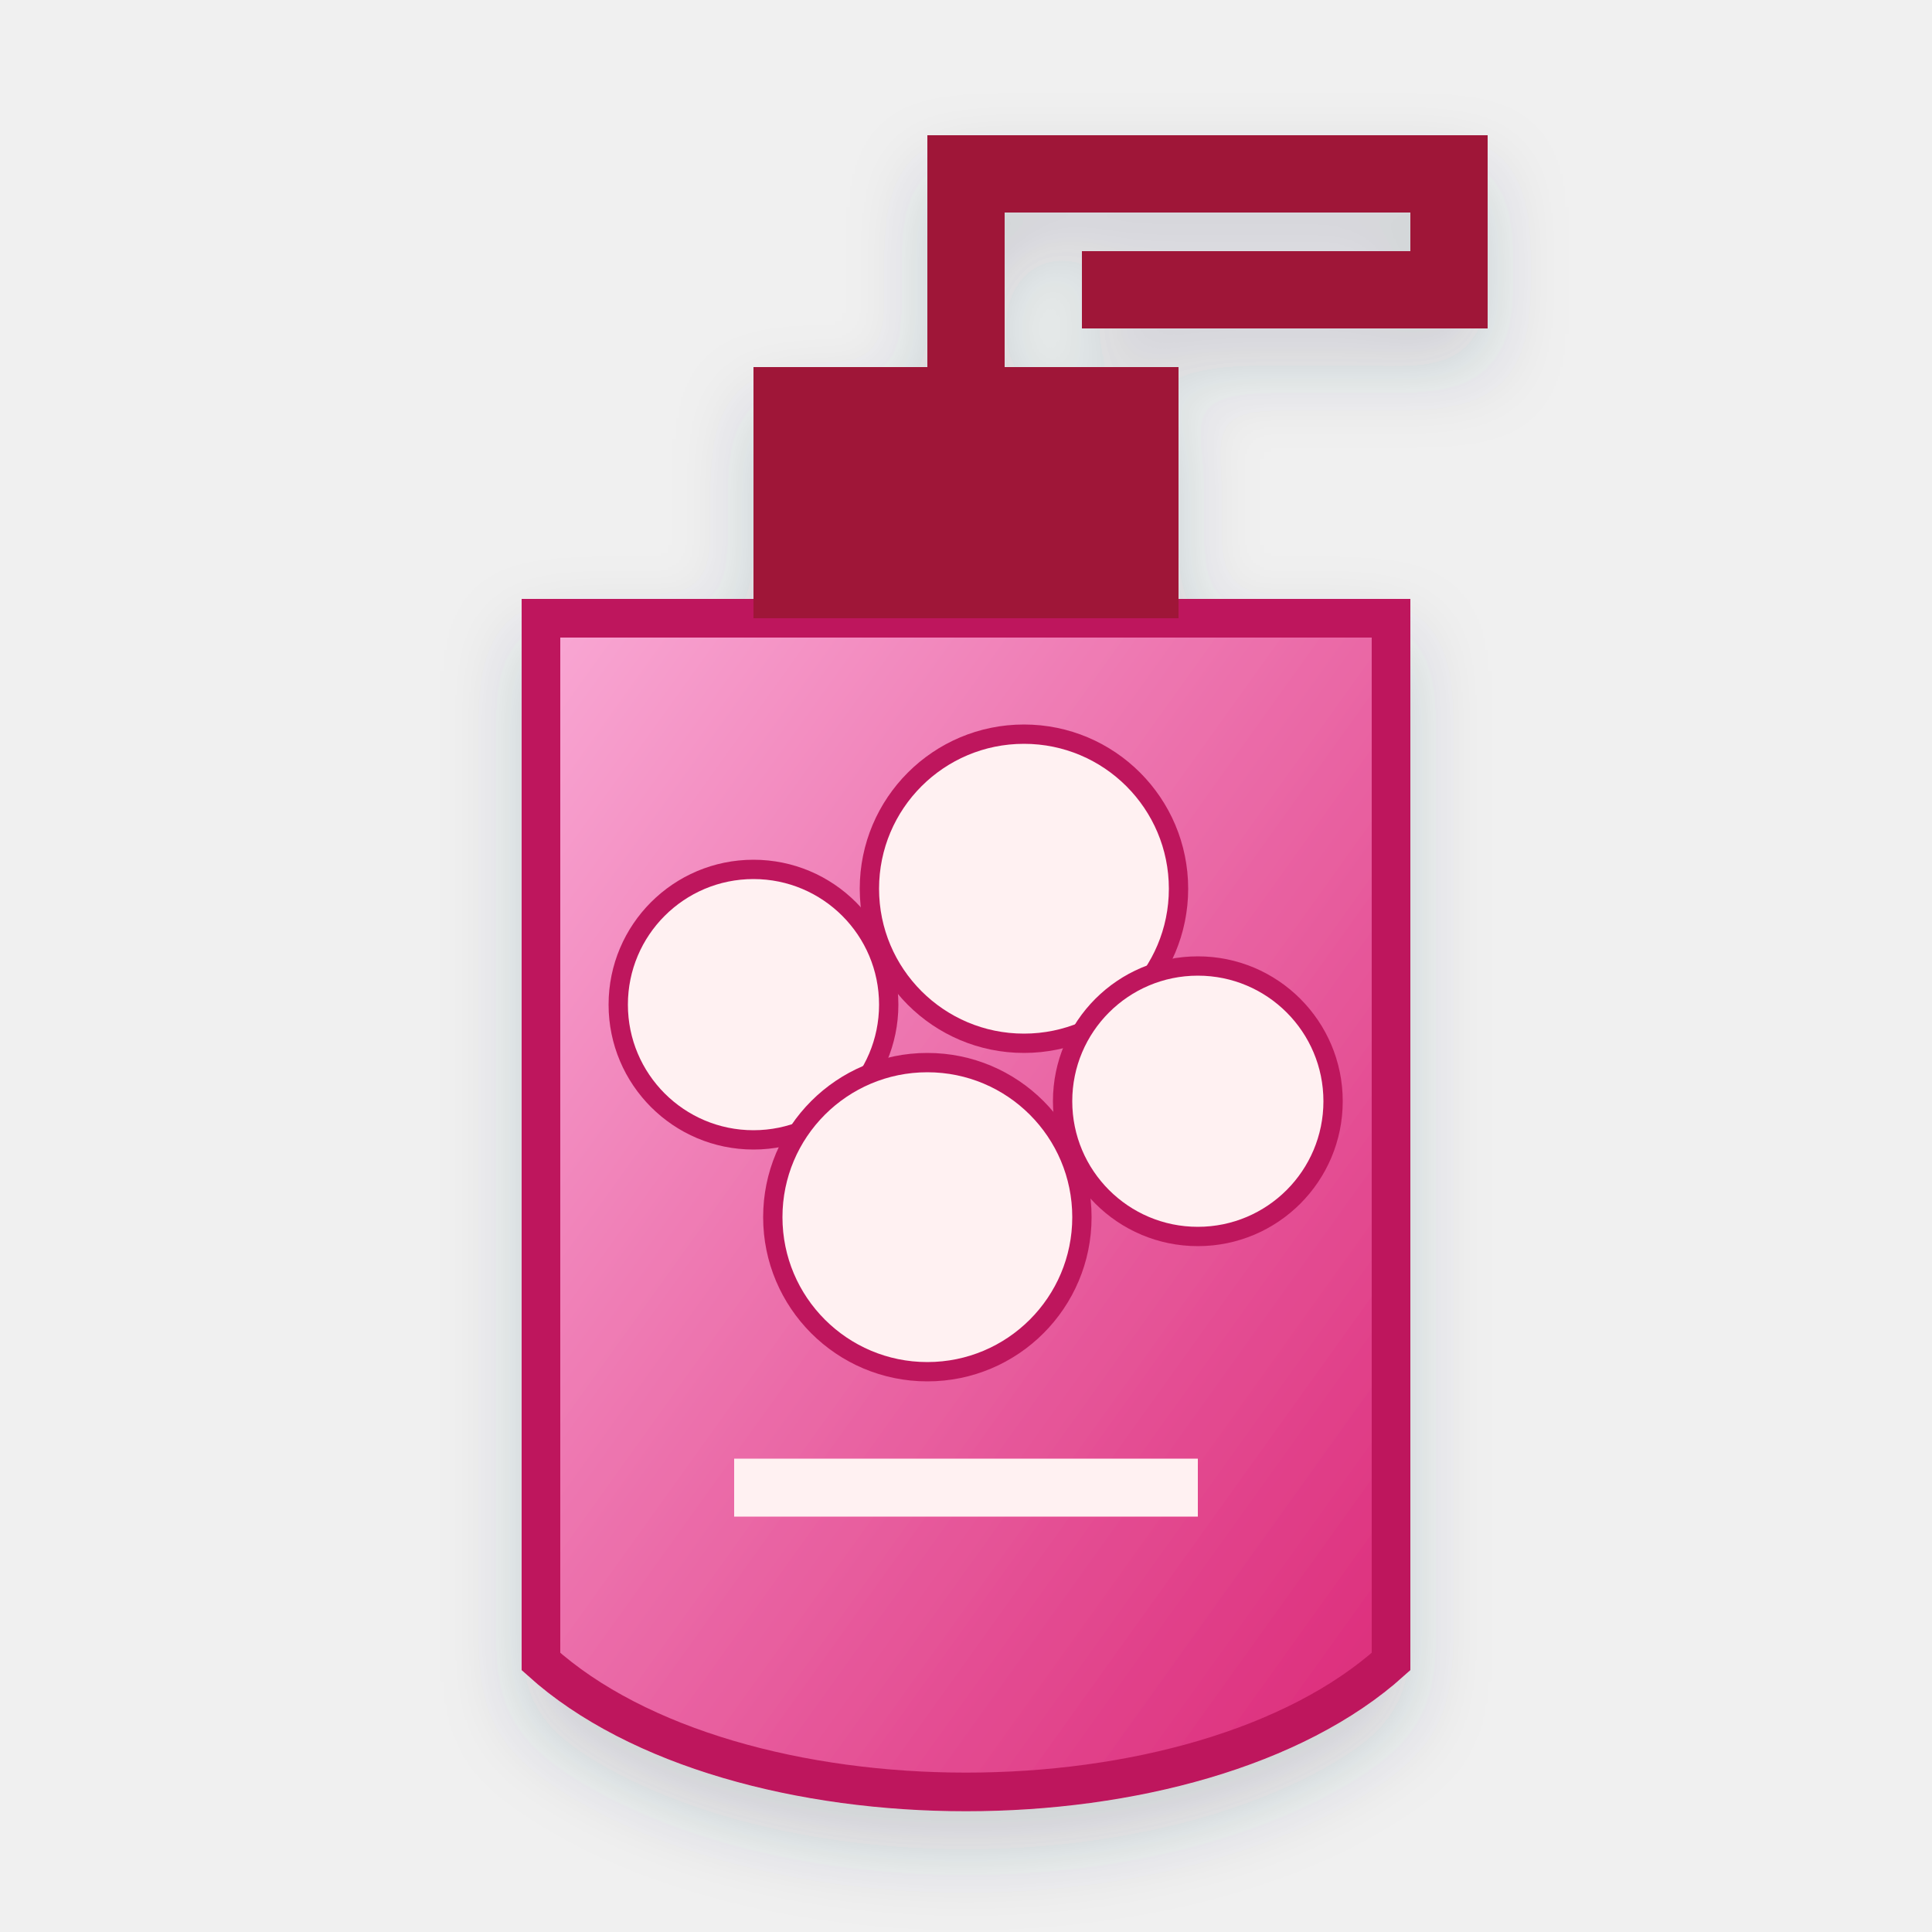
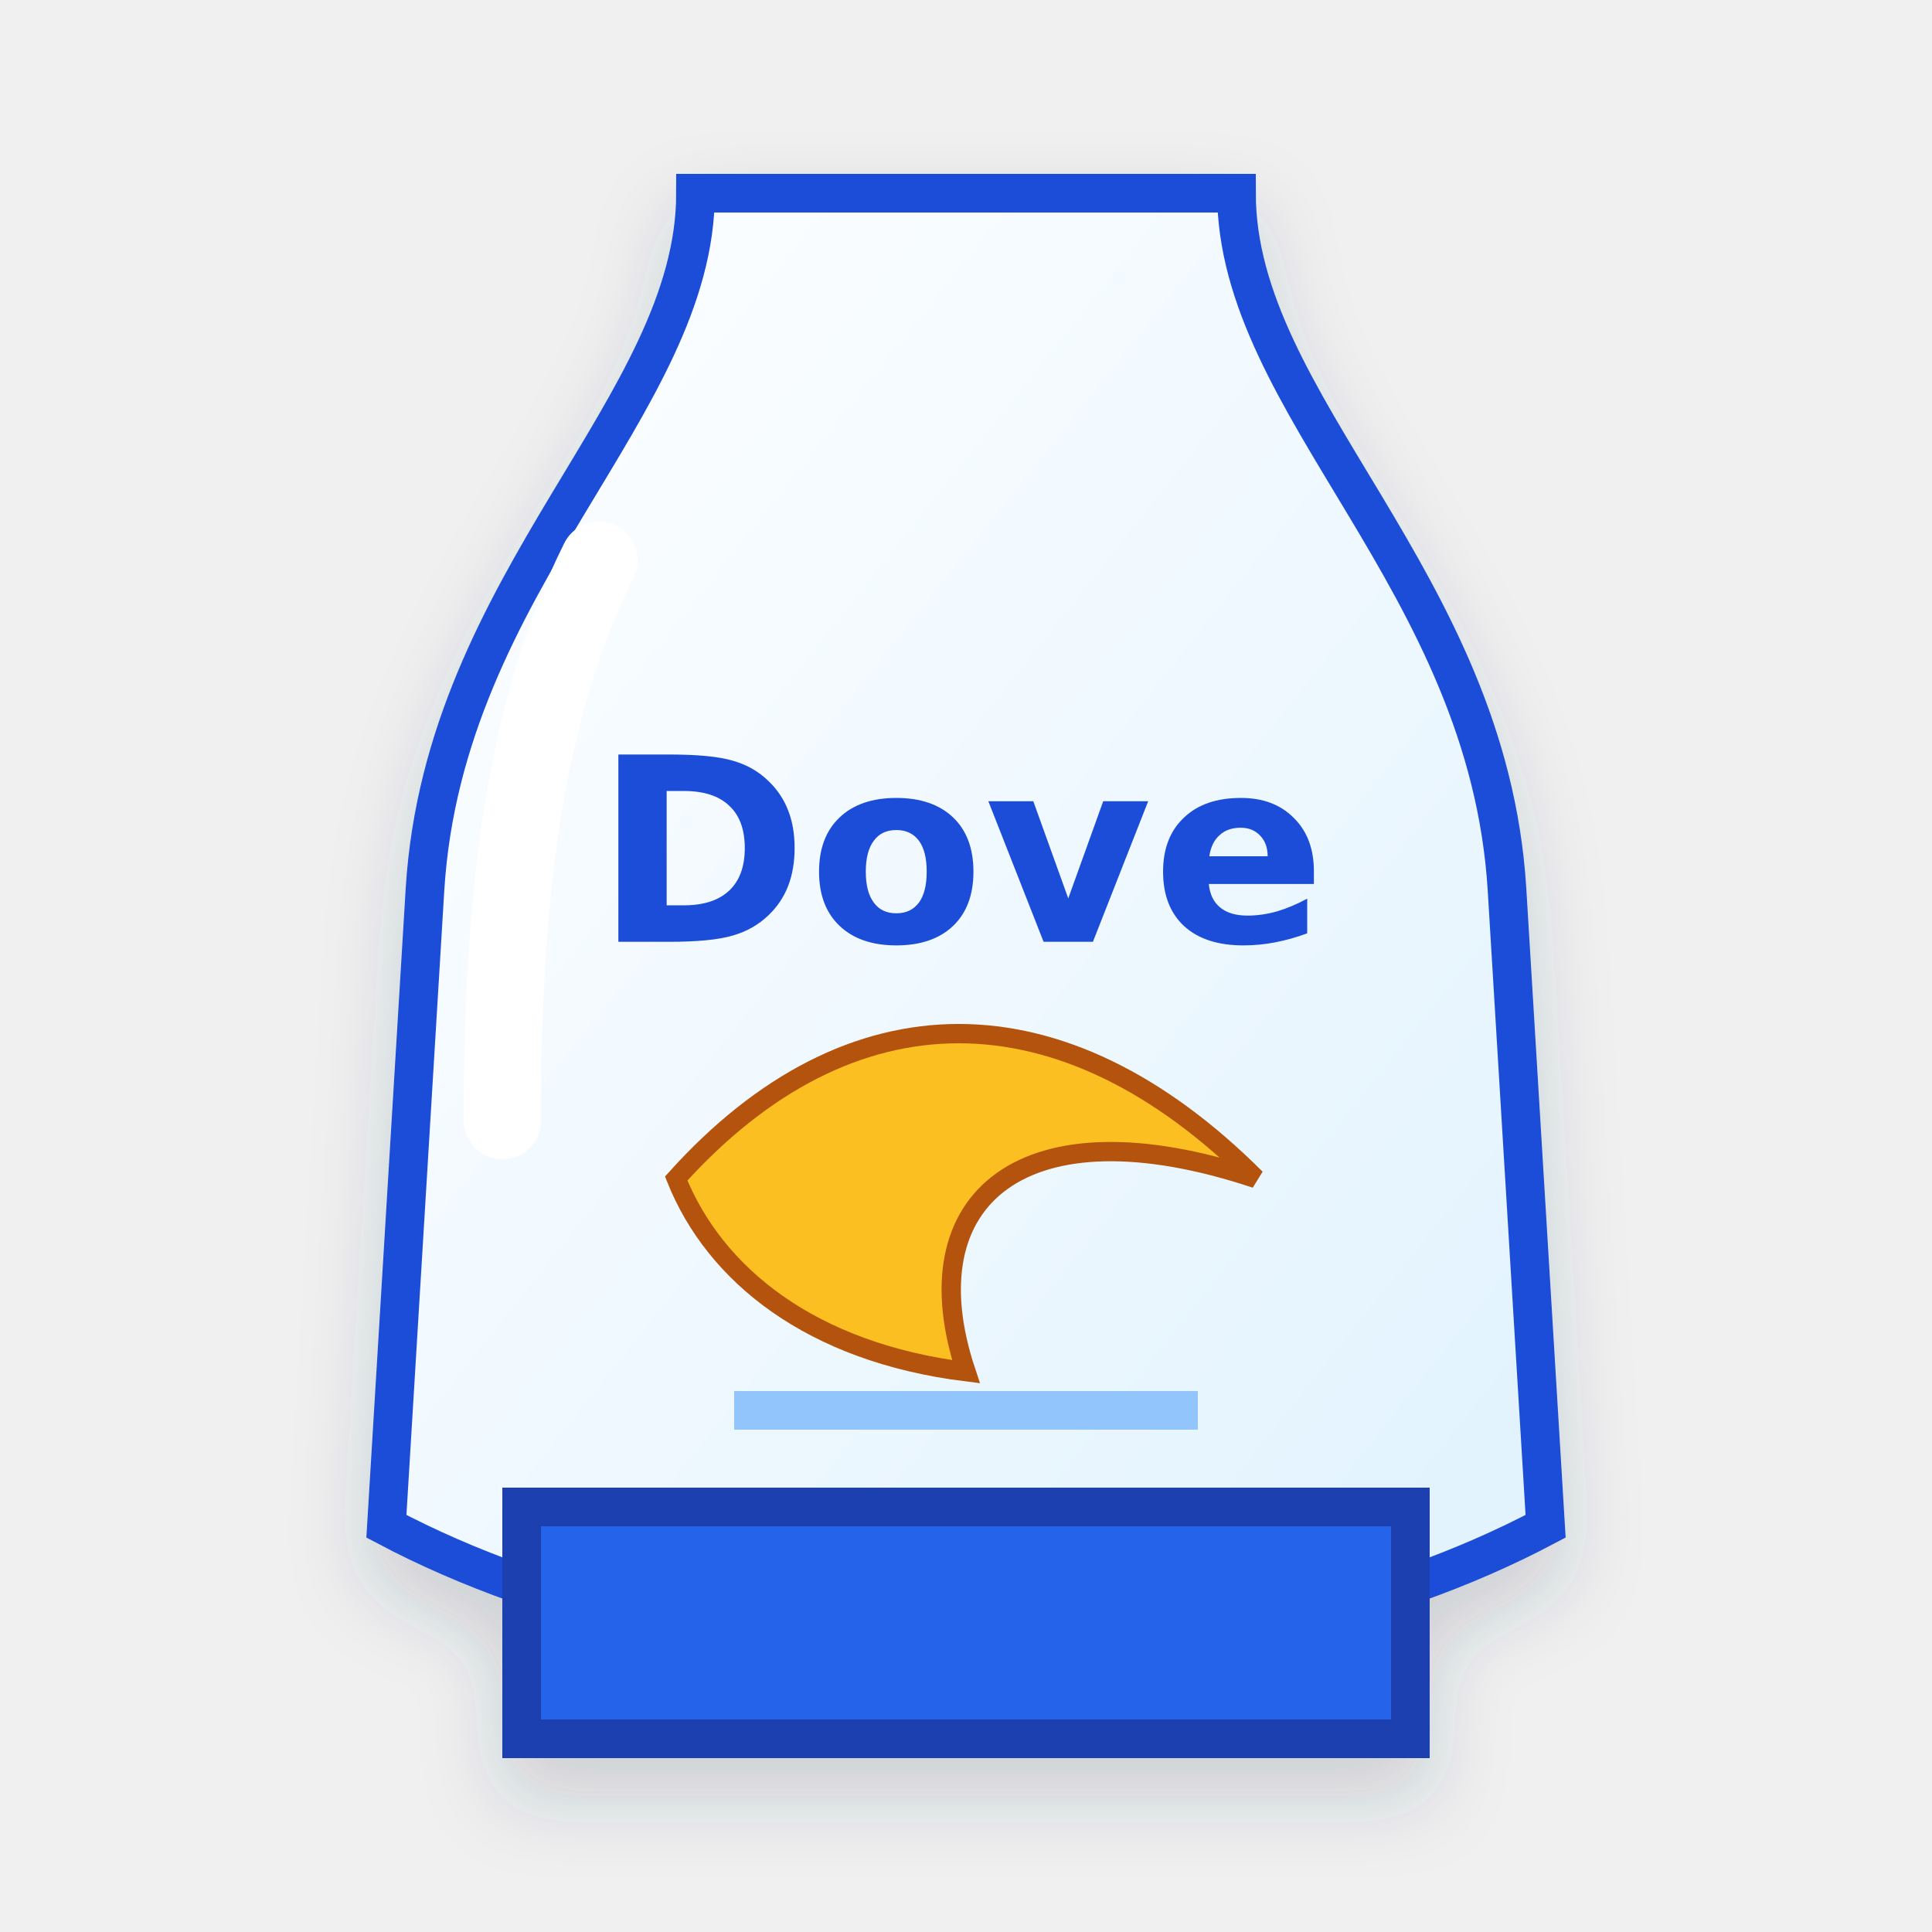
<svg xmlns="http://www.w3.org/2000/svg" viewBox="0 0 100 100">
  <defs>
    <linearGradient id="bathroom-body-wash-main" x1="0" y1="0" x2="1" y2="1">
-       <stop offset="0" stop-color="#f9a8d4" />
-       <stop offset="1" stop-color="#db2777" />
+       <stop offset="0" stop-color="#ffffff" />
+       <stop offset="1" stop-color="#e0f2fe" />
    </linearGradient>
    <filter id="bathroom-body-wash-shadow" x="-20%" y="-20%" width="140%" height="140%">
      <feDropShadow dx="0" dy="2" stdDeviation="2" flood-color="#334155" flood-opacity=".18" />
    </filter>
  </defs>
  <g filter="url(#bathroom-body-wash-shadow)">
-     <path d="M28 32h44v54c-10 9-34 9-44 0Z" fill="url(#bathroom-body-wash-main)" stroke="#be185d" stroke-width="2" />
-     <path d="M39 19h22v13H39Z" fill="#9f1239" />
-     <path d="M50 19V9h25v6H56" fill="none" stroke="#9f1239" stroke-width="4" />
-     <g fill="#fff1f2" stroke="#be185d" stroke-width="1">
-       <circle cx="39" cy="52" r="7" />
-       <circle cx="53" cy="46" r="8" />
-       <circle cx="62" cy="57" r="7" />
-       <circle cx="48" cy="63" r="8" />
+     <path d="M36 10h28c0 11 13 20 14 36l2 33c-17 9-43 9-60 0l2-33c1-16 14-25 14-36Z" fill="url(#bathroom-body-wash-main)" stroke="#1d4ed8" stroke-width="2" />
+     <path d="M27 78h46v12H27Z" fill="#2563eb" stroke="#1e40af" stroke-width="2" />
+     <path d="M31 29c-4 8-5 18-5 29" fill="none" stroke="#fff" stroke-width="4" stroke-linecap="round" />
+     <g transform="translate(50 44) rotate(0) scale(1.3299 -1.3299) translate(-14.45 -3.57)">
+       <path d="M2.80 5.87L2.80 1.42L3.47 1.42Q4.62 1.42 5.23 1.99Q5.84 2.56 5.84 3.65Q5.84 4.74 5.23 5.30Q4.63 5.87 3.47 5.87L2.80 5.87ZM0.92 7.29L2.90 7.29Q4.56 7.29 5.37 7.05Q6.19 6.82 6.77 6.25Q7.28 5.76 7.53 5.11Q7.78 4.47 7.78 3.65Q7.78 2.83 7.53 2.18Q7.28 1.53 6.77 1.04Q6.18 0.47 5.36 0.24Q4.54 0.00 2.90 0.00L0.92 0.00L0.92 7.29ZM11.74 4.35Q11.16 4.35 10.86 3.93Q10.55 3.52 10.55 2.73Q10.55 1.94 10.86 1.53Q11.16 1.11 11.74 1.11Q12.31 1.11 12.62 1.53Q12.92 1.94 12.92 2.73Q12.92 3.52 12.62 3.93Q12.31 4.35 11.74 4.35ZM11.74 5.60Q13.15 5.60 13.95 4.84Q14.74 4.08 14.74 2.73Q14.74 1.38 13.95 0.62Q13.15 -0.14 11.74 -0.14Q10.33 -0.14 9.53 0.62Q8.73 1.38 8.73 2.73Q8.73 4.08 9.53 4.84Q10.33 5.60 11.74 5.60ZM15.32 5.47L17.07 5.47L18.43 1.69L19.79 5.47L21.54 5.47L19.39 0.00L17.47 0.00L15.32 5.47ZM27.99 2.75L27.99 2.25L23.90 2.25Q23.96 1.64 24.35 1.33Q24.73 1.02 25.41 1.02Q25.96 1.02 26.54 1.18Q27.12 1.35 27.73 1.68L27.73 0.33Q27.11 0.10 26.49 -0.02Q25.87 -0.14 25.25 -0.14Q23.76 -0.14 22.94 0.61Q22.12 1.37 22.12 2.73Q22.12 4.07 22.93 4.83Q23.73 5.60 25.15 5.60Q26.44 5.60 27.21 4.82Q27.99 4.05 27.99 2.75ZM26.19 3.33Q26.19 3.83 25.90 4.13Q25.61 4.44 25.14 4.44Q24.63 4.44 24.32 4.15Q24.00 3.87 23.92 3.33L26.19 3.33Z" fill="#1d4ed8" />
    </g>
-     <path d="M38 77h24" fill="none" stroke="#fff1f2" stroke-width="3" />
+     <path d="M35 61c9-10 20-10 30 0-12-4-18 1-15 10-8-1-13-5-15-10Z" fill="#fbbf24" stroke="#b45309" stroke-width="1" />
+     <path d="M38 73h24" fill="none" stroke="#93c5fd" stroke-width="2" />
  </g>
</svg>
